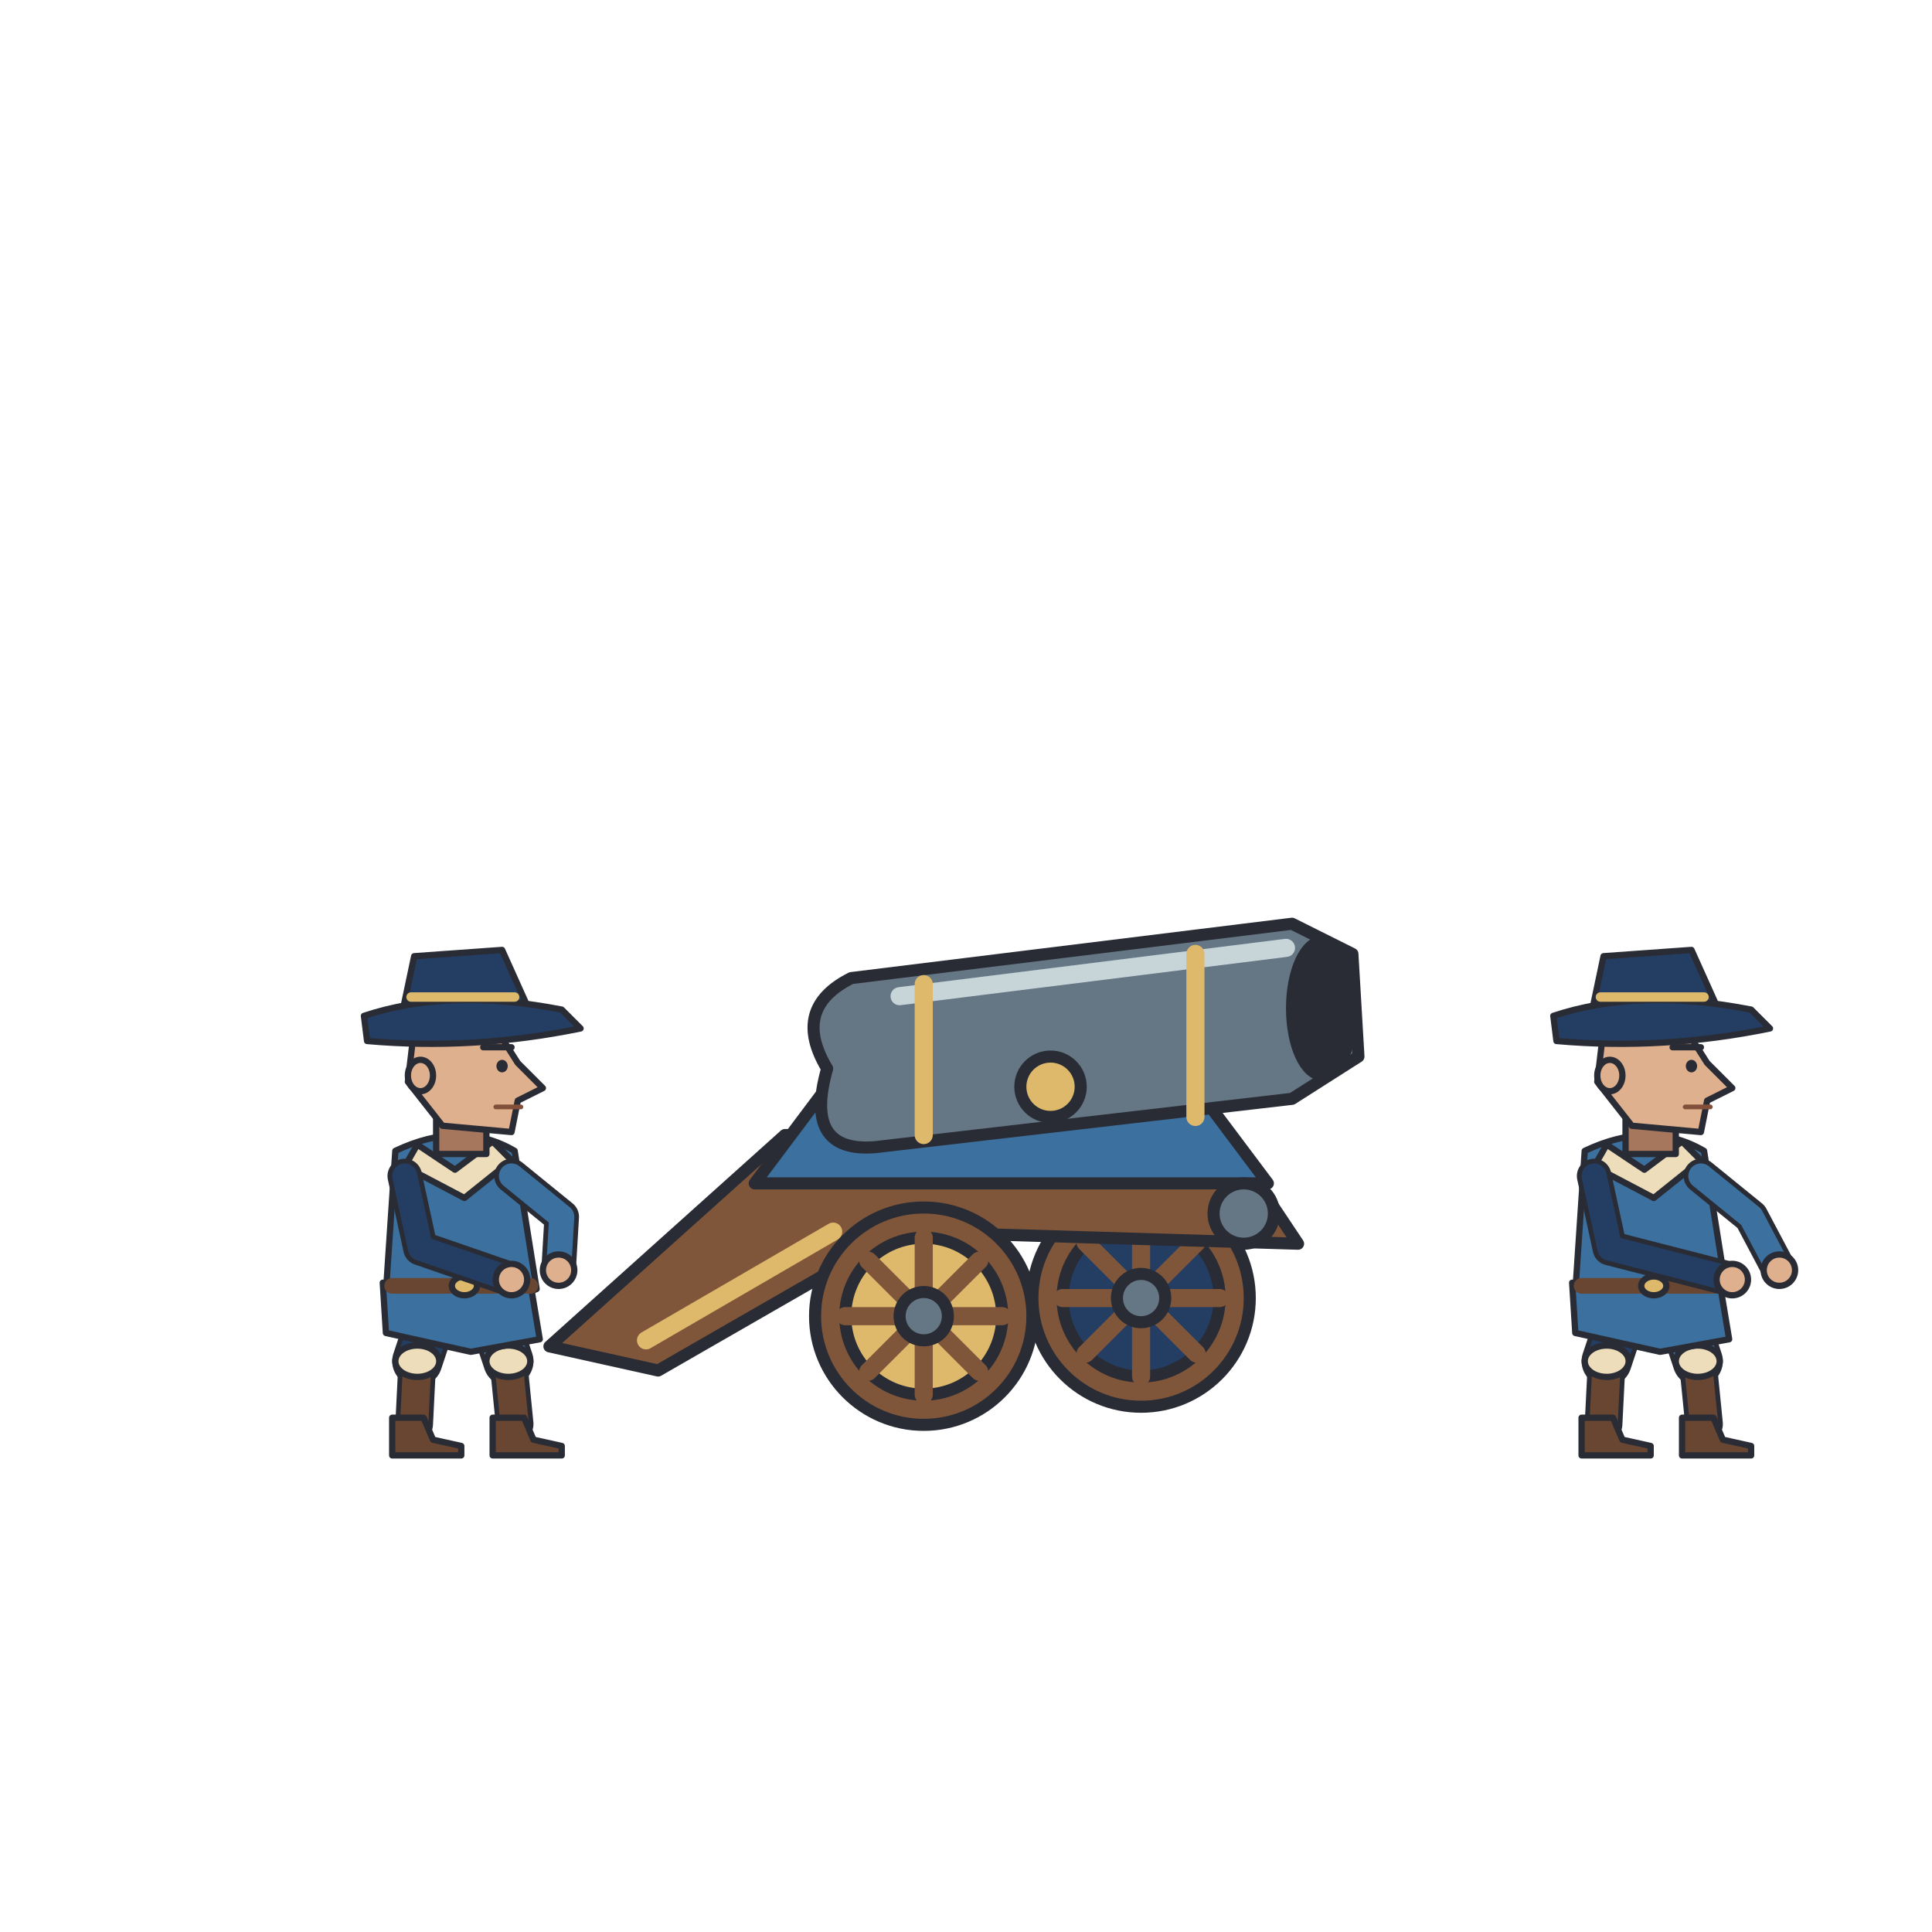
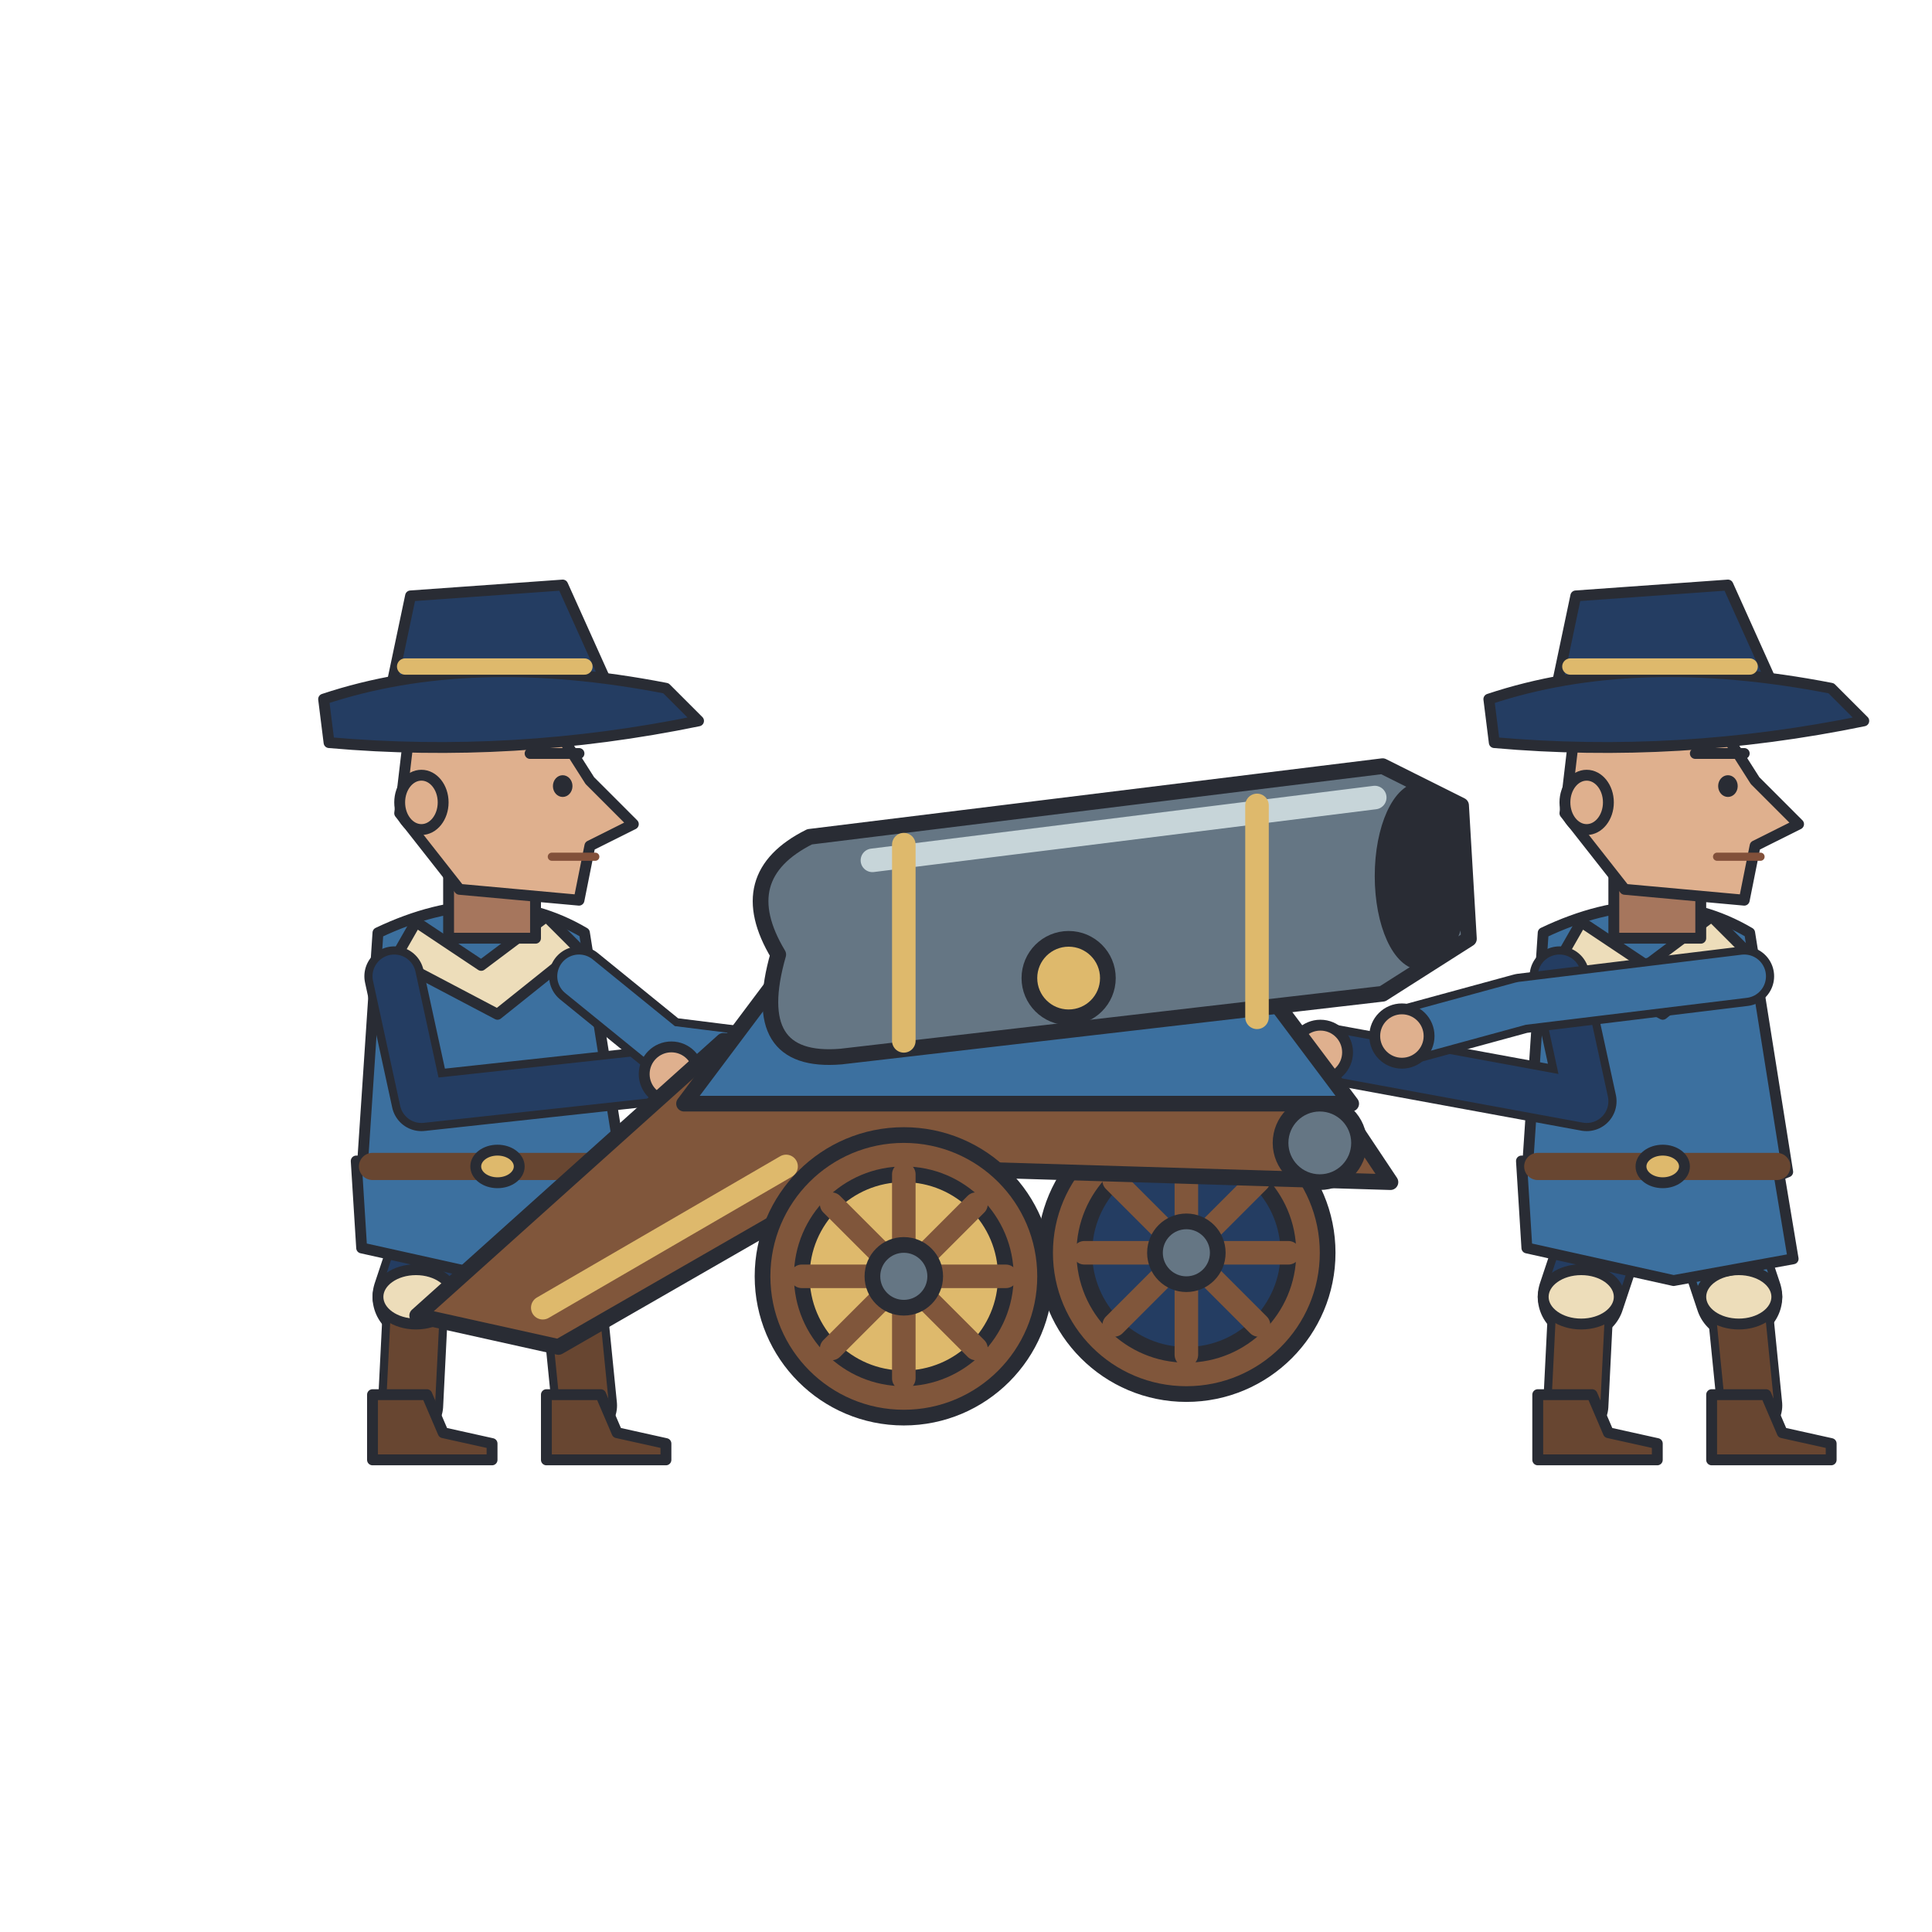
<svg xmlns="http://www.w3.org/2000/svg" width="192" height="192" viewBox="-64 0 320 192">
-   <g transform="translate(-37 84.5) scale(0.52)">
+   <g transform="translate(-68 17.6) scale(0.9)">
    <path d="M89 124L81 148" fill="none" stroke="#292c34" stroke-width="16" stroke-linecap="round" stroke-linejoin="round" />
    <path d="M89 124L81 148" fill="none" stroke="#243d62" stroke-width="13" stroke-linecap="round" stroke-linejoin="round" />
    <path d="M81 148L80 168" fill="none" stroke="#292c34" stroke-width="12" stroke-linecap="round" stroke-linejoin="round" />
    <path d="M81 148L80 168" fill="none" stroke="#684631" stroke-width="9" stroke-linecap="round" stroke-linejoin="round" />
    <ellipse cx="81" cy="148" rx="7" ry="5" fill="#edddba" stroke="#292c34" stroke-width="2" />
    <g transform="translate(80 176) rotate(0 0 0)">
      <path d="M-7-10h10l3 7 9 2v3H-7z" fill="#684631" stroke="#292c34" stroke-width="2" stroke-linecap="round" stroke-linejoin="round" />
    </g>
    <path d="M102 124L110 148" fill="none" stroke="#292c34" stroke-width="16" stroke-linecap="round" stroke-linejoin="round" />
    <path d="M102 124L110 148" fill="none" stroke="#3c709f" stroke-width="13" stroke-linecap="round" stroke-linejoin="round" />
    <path d="M110 148L112 168" fill="none" stroke="#292c34" stroke-width="12" stroke-linecap="round" stroke-linejoin="round" />
    <path d="M110 148L112 168" fill="none" stroke="#684631" stroke-width="9" stroke-linecap="round" stroke-linejoin="round" />
    <ellipse cx="110" cy="148" rx="7" ry="5" fill="#edddba" stroke="#292c34" stroke-width="2" />
    <g transform="translate(112 176) rotate(0 0 0)">
      <path d="M-7-10h10l3 7 9 2v3H-7z" fill="#684631" stroke="#292c34" stroke-width="2" stroke-linecap="round" stroke-linejoin="round" />
    </g>
    <path d="M74 81q21-10 38 0l7 44-22 9-26-8z" fill="#3c709f" stroke="#292c34" stroke-width="2" stroke-linecap="round" stroke-linejoin="round" />
    <path d="M70 123h47l3 18-22 4-27-6z" fill="#3c709f" stroke="#292c34" stroke-width="2" stroke-linecap="round" stroke-linejoin="round" />
    <path d="M81 79l12 8 12-9 6 6-15 12-19-10z" fill="#edddba" stroke="#292c34" stroke-width="2" stroke-linecap="round" stroke-linejoin="round" />
    <path d="M73 124h44" fill="none" stroke="#684631" stroke-width="5" stroke-linecap="round" stroke-linejoin="round" />
    <ellipse cx="96" cy="124" rx="4" ry="3" fill="#deb96c" stroke="#292c34" stroke-width="2" />
    <path d="M87 67v15h16V66" fill="#a6765d" stroke="#292c34" stroke-width="2" stroke-linecap="round" stroke-linejoin="round" />
    <path d="M80 42q12-9 26 0l7 11 8 8-8 4-2 10-22-2-11-14z" fill="#dfb08e" stroke="#292c34" stroke-width="2" stroke-linecap="round" stroke-linejoin="round" />
    <ellipse cx="82" cy="57" rx="4" ry="5" fill="#dfb08e" stroke="#292c34" stroke-width="2" />
    <path d="M102 48h9" fill="none" stroke="#292c34" stroke-width="2" stroke-linecap="round" stroke-linejoin="round" />
    <ellipse cx="108" cy="54" rx="1.8" ry="2" fill="#292c34" stroke="none" stroke-width="2" />
    <path d="M106 67h8" fill="none" stroke="#82503a" stroke-width="1.5" stroke-linecap="round" stroke-linejoin="round" />
    <path d="M76 38l4-19 28-2 9 20z" fill="#243d62" stroke="#292c34" stroke-width="2" stroke-linecap="round" stroke-linejoin="round" />
    <path d="M64 38q27-9 63-2l6 6q-34 7-68 4z" fill="#243d62" stroke="#292c34" stroke-width="2" stroke-linecap="round" stroke-linejoin="round" />
    <path d="M79 32h33" fill="none" stroke="#deb96c" stroke-width="3" stroke-linecap="round" stroke-linejoin="round" />
-     <path d="M77 89L82 112 111 122" fill="none" stroke="#292c34" stroke-width="11" stroke-linecap="round" stroke-linejoin="round" />
-     <path d="M77 89L82 112 111 122" fill="none" stroke="#243d62" stroke-width="8" stroke-linecap="round" stroke-linejoin="round" />
-     <path d="M111 89L127 102 126 119" fill="none" stroke="#292c34" stroke-width="11" stroke-linecap="round" stroke-linejoin="round" />
-     <path d="M111 89L127 102 126 119" fill="none" stroke="#3c709f" stroke-width="8" stroke-linecap="round" stroke-linejoin="round" />
-     <ellipse cx="126" cy="119" rx="5" ry="5" fill="#dfb08e" stroke="#292c34" stroke-width="2" />
-     <ellipse cx="111" cy="122" rx="5" ry="5" fill="#dfb08e" stroke="#292c34" stroke-width="2" />
+     <path d="M77 89L82 112 128 107" fill="none" stroke="#292c34" stroke-width="11" stroke-linecap="round" stroke-linejoin="round" />
+     <path d="M77 89L82 112 128 107" fill="none" stroke="#243d62" stroke-width="8" stroke-linecap="round" stroke-linejoin="round" />
+     <path d="M111 89L127 102 143 104" fill="none" stroke="#292c34" stroke-width="11" stroke-linecap="round" stroke-linejoin="round" />
+     <path d="M111 89L127 102 143 104" fill="none" stroke="#3c709f" stroke-width="8" stroke-linecap="round" stroke-linejoin="round" />
+     <ellipse cx="143" cy="104" rx="5" ry="5" fill="#dfb08e" stroke="#292c34" stroke-width="2" />
+     <ellipse cx="128" cy="107" rx="5" ry="5" fill="#dfb08e" stroke="#292c34" stroke-width="2" />
  </g>
-   <g transform="translate(160 84.5) scale(0.52)">
+   <g transform="translate(125 17.6) scale(0.9)">
    <path d="M89 124L81 148" fill="none" stroke="#292c34" stroke-width="16" stroke-linecap="round" stroke-linejoin="round" />
    <path d="M89 124L81 148" fill="none" stroke="#243d62" stroke-width="13" stroke-linecap="round" stroke-linejoin="round" />
    <path d="M81 148L80 168" fill="none" stroke="#292c34" stroke-width="12" stroke-linecap="round" stroke-linejoin="round" />
    <path d="M81 148L80 168" fill="none" stroke="#684631" stroke-width="9" stroke-linecap="round" stroke-linejoin="round" />
    <ellipse cx="81" cy="148" rx="7" ry="5" fill="#edddba" stroke="#292c34" stroke-width="2" />
    <g transform="translate(80 176) rotate(0 0 0)">
      <path d="M-7-10h10l3 7 9 2v3H-7z" fill="#684631" stroke="#292c34" stroke-width="2" stroke-linecap="round" stroke-linejoin="round" />
    </g>
    <path d="M102 124L110 148" fill="none" stroke="#292c34" stroke-width="16" stroke-linecap="round" stroke-linejoin="round" />
    <path d="M102 124L110 148" fill="none" stroke="#3c709f" stroke-width="13" stroke-linecap="round" stroke-linejoin="round" />
    <path d="M110 148L112 168" fill="none" stroke="#292c34" stroke-width="12" stroke-linecap="round" stroke-linejoin="round" />
    <path d="M110 148L112 168" fill="none" stroke="#684631" stroke-width="9" stroke-linecap="round" stroke-linejoin="round" />
    <ellipse cx="110" cy="148" rx="7" ry="5" fill="#edddba" stroke="#292c34" stroke-width="2" />
    <g transform="translate(112 176) rotate(0 0 0)">
      <path d="M-7-10h10l3 7 9 2v3H-7z" fill="#684631" stroke="#292c34" stroke-width="2" stroke-linecap="round" stroke-linejoin="round" />
    </g>
    <path d="M74 81q21-10 38 0l7 44-22 9-26-8z" fill="#3c709f" stroke="#292c34" stroke-width="2" stroke-linecap="round" stroke-linejoin="round" />
    <path d="M70 123h47l3 18-22 4-27-6z" fill="#3c709f" stroke="#292c34" stroke-width="2" stroke-linecap="round" stroke-linejoin="round" />
    <path d="M81 79l12 8 12-9 6 6-15 12-19-10z" fill="#edddba" stroke="#292c34" stroke-width="2" stroke-linecap="round" stroke-linejoin="round" />
    <path d="M73 124h44" fill="none" stroke="#684631" stroke-width="5" stroke-linecap="round" stroke-linejoin="round" />
    <ellipse cx="96" cy="124" rx="4" ry="3" fill="#deb96c" stroke="#292c34" stroke-width="2" />
    <path d="M87 67v15h16V66" fill="#a6765d" stroke="#292c34" stroke-width="2" stroke-linecap="round" stroke-linejoin="round" />
    <path d="M80 42q12-9 26 0l7 11 8 8-8 4-2 10-22-2-11-14z" fill="#dfb08e" stroke="#292c34" stroke-width="2" stroke-linecap="round" stroke-linejoin="round" />
    <ellipse cx="82" cy="57" rx="4" ry="5" fill="#dfb08e" stroke="#292c34" stroke-width="2" />
    <path d="M102 48h9" fill="none" stroke="#292c34" stroke-width="2" stroke-linecap="round" stroke-linejoin="round" />
    <ellipse cx="108" cy="54" rx="1.8" ry="2" fill="#292c34" stroke="none" stroke-width="2" />
    <path d="M106 67h8" fill="none" stroke="#82503a" stroke-width="1.5" stroke-linecap="round" stroke-linejoin="round" />
    <path d="M76 38l4-19 28-2 9 20z" fill="#243d62" stroke="#292c34" stroke-width="2" stroke-linecap="round" stroke-linejoin="round" />
    <path d="M64 38q27-9 63-2l6 6q-34 7-68 4z" fill="#243d62" stroke="#292c34" stroke-width="2" stroke-linecap="round" stroke-linejoin="round" />
    <path d="M79 32h33" fill="none" stroke="#deb96c" stroke-width="3" stroke-linecap="round" stroke-linejoin="round" />
-     <path d="M77 89L82 112 121 122" fill="none" stroke="#292c34" stroke-width="11" stroke-linecap="round" stroke-linejoin="round" />
-     <path d="M77 89L82 112 121 122" fill="none" stroke="#243d62" stroke-width="8" stroke-linecap="round" stroke-linejoin="round" />
-     <path d="M111 89L127 102 136 119" fill="none" stroke="#292c34" stroke-width="11" stroke-linecap="round" stroke-linejoin="round" />
-     <path d="M111 89L127 102 136 119" fill="none" stroke="#3c709f" stroke-width="8" stroke-linecap="round" stroke-linejoin="round" />
-     <ellipse cx="136" cy="119" rx="5" ry="5" fill="#dfb08e" stroke="#292c34" stroke-width="2" />
-     <ellipse cx="121" cy="122" rx="5" ry="5" fill="#dfb08e" stroke="#292c34" stroke-width="2" />
+     <path d="M77 89L82 112 33 103" fill="none" stroke="#292c34" stroke-width="11" stroke-linecap="round" stroke-linejoin="round" />
+     <path d="M77 89L82 112 33 103" fill="none" stroke="#243d62" stroke-width="8" stroke-linecap="round" stroke-linejoin="round" />
+     <path d="M111 89L70 94 48 100" fill="none" stroke="#292c34" stroke-width="11" stroke-linecap="round" stroke-linejoin="round" />
+     <path d="M111 89L70 94 48 100" fill="none" stroke="#3c709f" stroke-width="8" stroke-linecap="round" stroke-linejoin="round" />
+     <ellipse cx="48" cy="100" rx="5" ry="5" fill="#dfb08e" stroke="#292c34" stroke-width="2" />
+     <ellipse cx="33" cy="103" rx="5" ry="5" fill="#dfb08e" stroke="#292c34" stroke-width="2" />
  </g>
-   <g transform="translate(0 0)">
-     <ellipse cx="125" cy="151" rx="18" ry="18" fill="#80563b" stroke="#292c34" stroke-width="2" />
-     <ellipse cx="125" cy="151" rx="13" ry="13" fill="#243d62" stroke="#292c34" stroke-width="2" />
-     <g transform="rotate(0 125 151)">
+   <g transform="translate(100 176) scale(1.3) translate(-100 -176)">
+     <g transform="translate(0 0)">
+       <ellipse cx="125" cy="151" rx="18" ry="18" fill="#80563b" stroke="#292c34" stroke-width="2" />
+       <ellipse cx="125" cy="151" rx="13" ry="13" fill="#243d62" stroke="#292c34" stroke-width="2" />
      <g transform="rotate(0 125 151)">
-         <path d="M112 151h26" fill="none" stroke="#80563b" stroke-width="3" stroke-linecap="round" stroke-linejoin="round" />
+         <g transform="rotate(0 125 151)">
+           <path d="M112 151h26" fill="none" stroke="#80563b" stroke-width="3" stroke-linecap="round" stroke-linejoin="round" />
+         </g>
+         <g transform="rotate(45 125 151)">
+           <path d="M112 151h26" fill="none" stroke="#80563b" stroke-width="3" stroke-linecap="round" stroke-linejoin="round" />
+         </g>
+         <g transform="rotate(90 125 151)">
+           <path d="M112 151h26" fill="none" stroke="#80563b" stroke-width="3" stroke-linecap="round" stroke-linejoin="round" />
+         </g>
+         <g transform="rotate(135 125 151)">
+           <path d="M112 151h26" fill="none" stroke="#80563b" stroke-width="3" stroke-linecap="round" stroke-linejoin="round" />
+         </g>
      </g>
-       <g transform="rotate(45 125 151)">
-         <path d="M112 151h26" fill="none" stroke="#80563b" stroke-width="3" stroke-linecap="round" stroke-linejoin="round" />
+       <ellipse cx="125" cy="151" rx="4" ry="4" fill="#657684" stroke="#292c34" stroke-width="2" />
+       <path d="M27 159l39-35h73l12 18-66-2-40 23z" fill="#80563b" stroke="#292c34" stroke-width="2" stroke-linecap="round" stroke-linejoin="round" />
+       <path d="M61 132l12-16h61l12 16z" fill="#3c709f" stroke="#292c34" stroke-width="2" stroke-linecap="round" stroke-linejoin="round" />
+       <path d="M74 140l-31 18" fill="none" stroke="#deb96c" stroke-width="3" stroke-linecap="round" stroke-linejoin="round" />
+       <ellipse cx="142" cy="137" rx="5" ry="5" fill="#657684" stroke="#292c34" stroke-width="2" />
+       <g transform="translate(0 0)">
+         <path d="M73 113q-6-10 4-15l73-9 10 5 1 17-11 7-69 8q-12 1-8-13z" fill="#657684" stroke="#292c34" stroke-width="2" stroke-linecap="round" stroke-linejoin="round" />
+         <path d="M85 101l64-8" fill="none" stroke="#c7d5d9" stroke-width="3" stroke-linecap="round" stroke-linejoin="round" />
+         <ellipse cx="155" cy="103" rx="5" ry="11" fill="#292c34" stroke="#292c34" stroke-width="2" />
+         <path d="M89 99v25M134 94v27" fill="none" stroke="#deb96c" stroke-width="3" stroke-linecap="round" stroke-linejoin="round" />
+         <ellipse cx="110" cy="116" rx="5" ry="5" fill="#deb96c" stroke="#292c34" stroke-width="2" />
      </g>
-       <g transform="rotate(90 125 151)">
-         <path d="M112 151h26" fill="none" stroke="#80563b" stroke-width="3" stroke-linecap="round" stroke-linejoin="round" />
+       <ellipse cx="89" cy="154" rx="18" ry="18" fill="#80563b" stroke="#292c34" stroke-width="2" />
+       <ellipse cx="89" cy="154" rx="13" ry="13" fill="#deb96c" stroke="#292c34" stroke-width="2" />
+       <g transform="rotate(0 89 154)">
+         <g transform="rotate(0 89 154)">
+           <path d="M76 154h26" fill="none" stroke="#80563b" stroke-width="3" stroke-linecap="round" stroke-linejoin="round" />
+         </g>
+         <g transform="rotate(45 89 154)">
+           <path d="M76 154h26" fill="none" stroke="#80563b" stroke-width="3" stroke-linecap="round" stroke-linejoin="round" />
+         </g>
+         <g transform="rotate(90 89 154)">
+           <path d="M76 154h26" fill="none" stroke="#80563b" stroke-width="3" stroke-linecap="round" stroke-linejoin="round" />
+         </g>
+         <g transform="rotate(135 89 154)">
+           <path d="M76 154h26" fill="none" stroke="#80563b" stroke-width="3" stroke-linecap="round" stroke-linejoin="round" />
+         </g>
      </g>
-       <g transform="rotate(135 125 151)">
-         <path d="M112 151h26" fill="none" stroke="#80563b" stroke-width="3" stroke-linecap="round" stroke-linejoin="round" />
-       </g>
+       <ellipse cx="89" cy="154" rx="4" ry="4" fill="#657684" stroke="#292c34" stroke-width="2" />
    </g>
-     <ellipse cx="125" cy="151" rx="4" ry="4" fill="#657684" stroke="#292c34" stroke-width="2" />
-     <path d="M27 159l39-35h73l12 18-66-2-40 23z" fill="#80563b" stroke="#292c34" stroke-width="2" stroke-linecap="round" stroke-linejoin="round" />
-     <path d="M61 132l12-16h61l12 16z" fill="#3c709f" stroke="#292c34" stroke-width="2" stroke-linecap="round" stroke-linejoin="round" />
-     <path d="M74 140l-31 18" fill="none" stroke="#deb96c" stroke-width="3" stroke-linecap="round" stroke-linejoin="round" />
-     <ellipse cx="142" cy="137" rx="5" ry="5" fill="#657684" stroke="#292c34" stroke-width="2" />
-     <g transform="translate(0 0)">
-       <path d="M73 113q-6-10 4-15l73-9 10 5 1 17-11 7-69 8q-12 1-8-13z" fill="#657684" stroke="#292c34" stroke-width="2" stroke-linecap="round" stroke-linejoin="round" />
-       <path d="M85 101l64-8" fill="none" stroke="#c7d5d9" stroke-width="3" stroke-linecap="round" stroke-linejoin="round" />
-       <ellipse cx="155" cy="103" rx="5" ry="11" fill="#292c34" stroke="#292c34" stroke-width="2" />
-       <path d="M89 99v25M134 94v27" fill="none" stroke="#deb96c" stroke-width="3" stroke-linecap="round" stroke-linejoin="round" />
-       <ellipse cx="110" cy="116" rx="5" ry="5" fill="#deb96c" stroke="#292c34" stroke-width="2" />
-     </g>
-     <ellipse cx="89" cy="154" rx="18" ry="18" fill="#80563b" stroke="#292c34" stroke-width="2" />
-     <ellipse cx="89" cy="154" rx="13" ry="13" fill="#deb96c" stroke="#292c34" stroke-width="2" />
-     <g transform="rotate(0 89 154)">
-       <g transform="rotate(0 89 154)">
-         <path d="M76 154h26" fill="none" stroke="#80563b" stroke-width="3" stroke-linecap="round" stroke-linejoin="round" />
-       </g>
-       <g transform="rotate(45 89 154)">
-         <path d="M76 154h26" fill="none" stroke="#80563b" stroke-width="3" stroke-linecap="round" stroke-linejoin="round" />
-       </g>
-       <g transform="rotate(90 89 154)">
-         <path d="M76 154h26" fill="none" stroke="#80563b" stroke-width="3" stroke-linecap="round" stroke-linejoin="round" />
-       </g>
-       <g transform="rotate(135 89 154)">
-         <path d="M76 154h26" fill="none" stroke="#80563b" stroke-width="3" stroke-linecap="round" stroke-linejoin="round" />
-       </g>
-     </g>
-     <ellipse cx="89" cy="154" rx="4" ry="4" fill="#657684" stroke="#292c34" stroke-width="2" />
  </g>
</svg>
